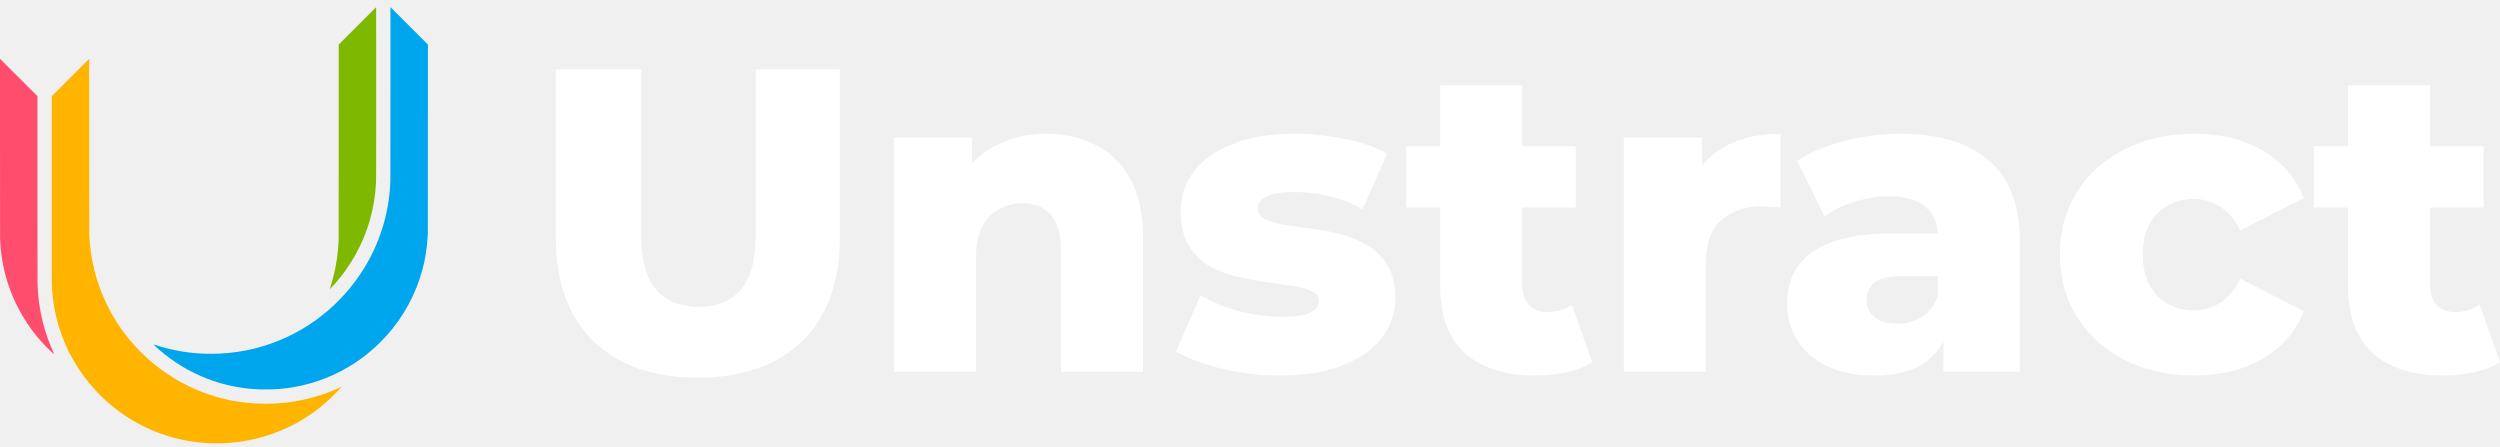
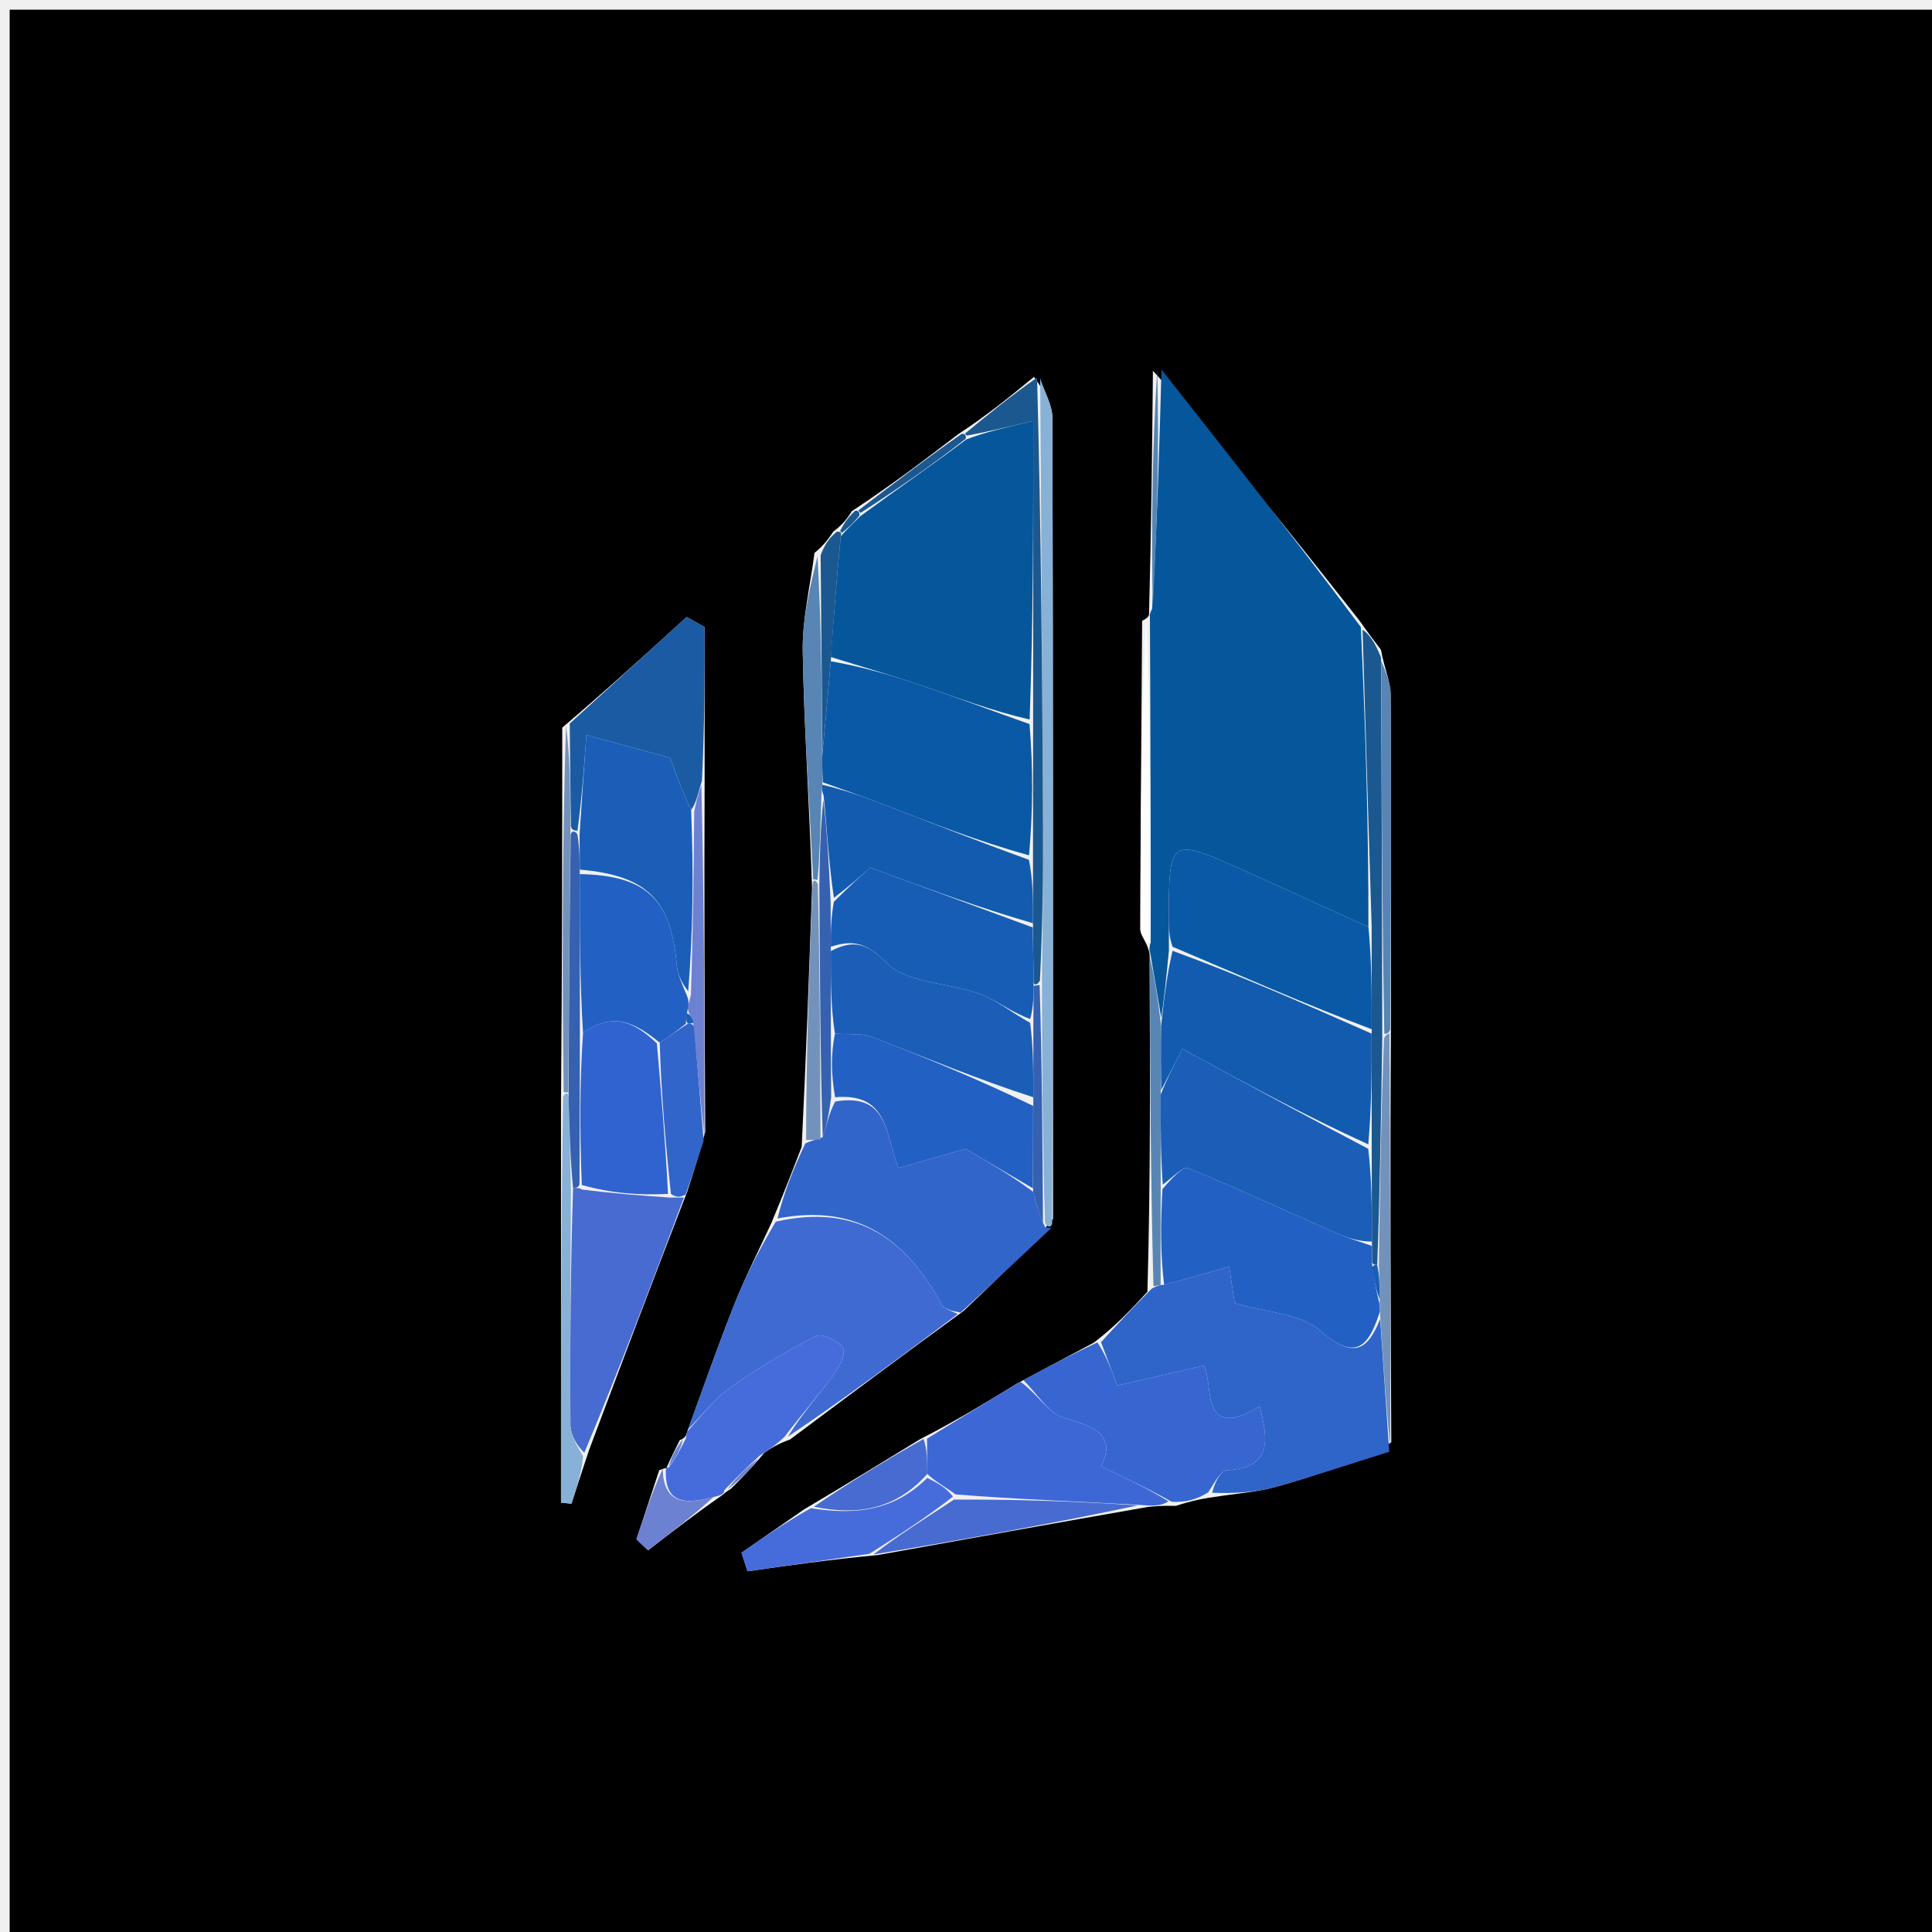
- <svg xmlns="http://www.w3.org/2000/svg" width="784" height="140" viewBox="0 0 784 140" fill="none">
-   <path d="M218.843 118.44C204.851 118.44 193.929 114.604 186.075 106.931C178.222 99.258 174.295 88.381 174.295 74.299V21.762H201.105V73.486C201.105 81.61 202.685 87.433 205.844 90.953C209.094 94.474 213.517 96.234 219.114 96.234C224.711 96.234 229.089 94.474 232.248 90.953C235.408 87.433 236.987 81.61 236.987 73.486V21.762H263.391V74.299C263.391 88.381 259.464 99.258 251.611 106.931C243.758 114.604 232.835 118.44 218.843 118.44Z" fill="white" />
-   <path d="M328.133 41.937C333.82 41.937 338.965 43.11 343.569 45.457C348.173 47.714 351.783 51.235 354.401 56.019C357.109 60.803 358.463 66.987 358.463 74.569V116.545H332.736V78.767C332.736 73.531 331.653 69.74 329.487 67.393C327.411 64.956 324.477 63.737 320.685 63.737C317.977 63.737 315.495 64.369 313.238 65.633C310.981 66.806 309.221 68.657 307.957 71.184C306.694 73.712 306.062 77.007 306.062 81.069V116.545H280.335V43.155H304.843V64.008L300.104 57.914C302.902 52.589 306.739 48.617 311.613 45.999C316.488 43.291 321.994 41.937 328.133 41.937Z" fill="white" />
-   <path d="M401.29 117.763C395.062 117.763 388.969 117.041 383.011 115.597C377.143 114.153 372.404 112.347 368.793 110.181L376.511 92.578C379.942 94.654 383.959 96.324 388.562 97.588C393.166 98.762 397.68 99.348 402.103 99.348C406.436 99.348 409.415 98.897 411.039 97.994C412.755 97.092 413.612 95.873 413.612 94.338C413.612 92.894 412.8 91.856 411.175 91.224C409.64 90.502 407.564 89.96 404.946 89.599C402.419 89.238 399.62 88.832 396.551 88.381C393.482 87.929 390.368 87.343 387.208 86.62C384.139 85.808 381.296 84.634 378.678 83.1C376.15 81.475 374.119 79.308 372.585 76.6C371.05 73.892 370.283 70.462 370.283 66.31C370.283 61.616 371.637 57.463 374.345 53.852C377.143 50.151 381.205 47.263 386.531 45.187C391.857 43.02 398.357 41.937 406.03 41.937C411.175 41.937 416.365 42.478 421.601 43.562C426.927 44.555 431.395 46.089 435.006 48.165L427.288 65.633C423.677 63.556 420.066 62.157 416.456 61.435C412.845 60.623 409.415 60.216 406.165 60.216C401.832 60.216 398.763 60.713 396.957 61.706C395.242 62.699 394.385 63.917 394.385 65.362C394.385 66.806 395.152 67.934 396.687 68.747C398.221 69.469 400.252 70.056 402.78 70.507C405.398 70.868 408.241 71.275 411.31 71.726C414.379 72.087 417.449 72.674 420.518 73.486C423.677 74.299 426.521 75.517 429.048 77.142C431.666 78.677 433.742 80.798 435.277 83.506C436.812 86.124 437.579 89.509 437.579 93.661C437.579 98.175 436.18 102.237 433.381 105.848C430.673 109.459 426.611 112.347 421.195 114.514C415.869 116.68 409.234 117.763 401.29 117.763Z" fill="white" />
-   <path d="M481.433 117.763C472.045 117.763 464.733 115.462 459.497 110.858C454.262 106.164 451.644 99.123 451.644 89.735V26.771H477.371V89.464C477.371 92.082 478.093 94.158 479.537 95.692C480.982 97.137 482.832 97.859 485.089 97.859C488.158 97.859 490.776 97.092 492.942 95.557L499.306 113.566C497.14 115.01 494.477 116.048 491.318 116.68C488.158 117.402 484.863 117.763 481.433 117.763ZM440.947 65.091V45.864H494.161V65.091H440.947Z" fill="white" />
-   <path d="M509.227 116.545V43.155H533.735V64.549L530.079 58.456C532.246 52.95 535.766 48.842 540.641 46.134C545.515 43.336 551.428 41.937 558.379 41.937V65.091C557.205 64.91 556.167 64.82 555.265 64.82C554.452 64.73 553.549 64.685 552.556 64.685C547.321 64.685 543.078 66.129 539.828 69.018C536.579 71.816 534.954 76.42 534.954 82.829V116.545H509.227Z" fill="white" />
-   <path d="M609.451 116.545V102.869L607.691 99.484V74.299C607.691 70.236 606.427 67.122 603.899 64.956C601.462 62.699 597.535 61.571 592.119 61.571C588.598 61.571 585.033 62.157 581.422 63.331C577.811 64.414 574.742 65.948 572.214 67.934L563.549 50.467C567.701 47.759 572.666 45.683 578.443 44.239C584.311 42.704 590.133 41.937 595.91 41.937C607.826 41.937 617.033 44.69 623.533 50.197C630.123 55.613 633.417 64.143 633.417 75.788V116.545H609.451ZM587.786 117.763C581.918 117.763 576.954 116.77 572.891 114.785C568.829 112.799 565.715 110.09 563.549 106.66C561.472 103.23 560.434 99.394 560.434 95.151C560.434 90.637 561.563 86.756 563.819 83.506C566.166 80.166 569.732 77.638 574.516 75.923C579.301 74.118 585.484 73.215 593.067 73.215H610.399V86.62H596.587C592.435 86.62 589.501 87.297 587.786 88.651C586.161 90.005 585.349 91.811 585.349 94.068C585.349 96.324 586.206 98.13 587.921 99.484C589.637 100.838 591.984 101.515 594.962 101.515C597.761 101.515 600.288 100.838 602.545 99.484C604.892 98.04 606.607 95.873 607.691 92.984L611.211 102.463C609.857 107.518 607.194 111.354 603.222 113.972C599.341 116.5 594.195 117.763 587.786 117.763Z" fill="white" />
-   <path d="M688.089 117.763C679.965 117.763 672.698 116.139 666.289 112.889C659.97 109.639 655.005 105.171 651.394 99.484C647.784 93.707 645.978 87.117 645.978 79.715C645.978 72.313 647.784 65.768 651.394 60.081C655.005 54.394 659.97 49.971 666.289 46.811C672.698 43.562 679.965 41.937 688.089 41.937C696.394 41.937 703.57 43.697 709.619 47.218C715.667 50.738 719.954 55.703 722.482 62.112L702.577 72.267C700.862 68.837 698.741 66.355 696.213 64.82C693.686 63.195 690.933 62.383 687.954 62.383C684.975 62.383 682.267 63.06 679.829 64.414C677.392 65.768 675.451 67.754 674.007 70.372C672.653 72.899 671.976 76.014 671.976 79.715C671.976 83.506 672.653 86.711 674.007 89.328C675.451 91.946 677.392 93.932 679.829 95.286C682.267 96.64 684.975 97.317 687.954 97.317C690.933 97.317 693.686 96.55 696.213 95.015C698.741 93.391 700.862 90.863 702.577 87.433L722.482 97.588C719.954 103.997 715.667 108.962 709.619 112.483C703.57 116.003 696.394 117.763 688.089 117.763Z" fill="white" />
-   <path d="M766.127 117.763C756.739 117.763 749.427 115.462 744.191 110.858C738.955 106.164 736.338 99.123 736.338 89.735V26.771H762.065V89.464C762.065 92.082 762.787 94.158 764.231 95.692C765.675 97.137 767.526 97.859 769.783 97.859C772.852 97.859 775.47 97.092 777.636 95.557L784 113.566C781.834 115.01 779.171 116.048 776.011 116.68C772.852 117.402 769.557 117.763 766.127 117.763ZM725.641 65.091V45.864H778.855V65.091H725.641Z" fill="white" />
-   <g clip-path="url(#clip0_52_21684)">
-     <path d="M112.098 8.105L106.228 13.97L106.223 44.42C106.22 67.573 106.213 74.963 106.199 75.257C106.138 76.536 106.1 77.144 106.038 77.886C105.679 82.148 104.833 86.323 103.496 90.446C103.444 90.605 103.404 90.735 103.406 90.735C103.425 90.735 104.517 89.558 104.938 89.084C110.06 83.327 113.85 76.468 115.967 69.121C117.097 65.201 117.742 61.24 117.927 57.094C117.975 56.011 117.976 55.008 117.971 28.756L117.967 2.243L112.098 8.105Z" fill="#7FB800" />
-     <path d="M122.444 29.36C122.441 49.951 122.435 56.579 122.42 56.873C122.352 58.276 122.322 58.77 122.251 59.621C121.461 69.028 118.283 78.078 113.01 85.949C110.945 89.031 108.642 91.829 105.99 94.478C103.877 96.591 101.714 98.44 99.295 100.203C99.165 100.298 98.998 100.429 98.923 100.494C98.775 100.623 98.61 100.737 98.486 100.801C98.44 100.824 98.293 100.918 98.161 101.01C95.698 102.719 92.942 104.305 90.149 105.623C83.505 108.757 76.329 110.538 68.94 110.887C67.286 110.965 65.264 110.968 63.627 110.895C59.142 110.693 54.769 109.976 50.45 108.731C49.786 108.54 48.315 108.084 48.099 108.002C48.032 107.977 49.127 108.986 49.857 109.624C54.33 113.531 59.517 116.661 65.017 118.775C69.934 120.665 75.076 121.768 80.331 122.061C81.363 122.118 81.66 122.125 83.319 122.125C84.977 122.125 85.275 122.118 86.307 122.061C95.886 121.526 105.064 118.302 112.884 112.723C115.971 110.519 118.835 107.95 121.359 105.113C126.608 99.219 130.393 92.238 132.447 84.662C133.386 81.194 133.954 77.588 134.132 73.946C134.142 73.76 134.158 73.428 134.167 73.212C134.181 72.915 134.188 65.462 134.191 43.393L134.196 13.97L128.322 8.102L122.449 2.235L122.444 29.36Z" fill="#00A6ED" />
-     <path d="M0.005 46.552C0.008 67.515 0.014 74.762 0.028 75.051C0.084 76.233 0.12 76.825 0.182 77.559C0.813 85.033 3.126 92.322 6.934 98.838C7.915 100.517 9.004 102.157 10.156 103.693C11.14 105.004 12.182 106.266 13.247 107.436C14.368 108.665 15.842 110.129 16.945 111.107L17.059 111.206L17.013 111.107C16.988 111.052 16.906 110.87 16.83 110.706C15.424 107.648 14.273 104.387 13.447 101.12C12.427 97.085 11.877 93.067 11.763 88.8C11.753 88.443 11.747 77.447 11.747 59.203V30.174L5.873 24.306L0 18.439L0.005 46.552Z" fill="#FF4D6D" />
-     <path d="M22.091 24.31L16.221 30.174V58.997C16.221 77.237 16.227 88.07 16.237 88.5C16.259 89.509 16.297 90.316 16.363 91.224C16.925 98.882 19.186 106.288 22.993 112.94C24.931 116.328 27.247 119.489 29.895 122.361C30.825 123.367 31.921 124.462 32.926 125.386C41.095 132.899 51.425 137.58 62.386 138.739C65.674 139.085 69.136 139.123 72.434 138.848C80.143 138.207 87.66 135.816 94.358 131.874C98.737 129.298 102.708 126.097 106.165 122.361C106.538 121.957 107.131 121.292 107.124 121.284C107.121 121.281 107.014 121.328 106.887 121.39C106.032 121.798 104.824 122.32 103.761 122.742C96.302 125.7 88.388 126.972 80.173 126.531C77.509 126.387 74.824 126.044 72.195 125.512C66.148 124.287 60.342 122.041 55.011 118.866C48.782 115.156 43.285 110.203 38.94 104.388C38.752 104.135 38.535 103.842 38.456 103.734C38.379 103.627 38.276 103.494 38.227 103.439C38.102 103.303 38.026 103.197 37.922 103.016C37.871 102.93 37.755 102.749 37.661 102.613C36.725 101.259 35.74 99.674 34.906 98.173C31.11 91.358 28.82 83.874 28.167 76.141C28.095 75.295 28.058 74.685 27.997 73.377C27.982 73.071 27.976 66.445 27.97 45.71L27.96 18.447L22.091 24.31Z" fill="#FFB400" />
-   </g>
-   <defs>
-     <clipPath id="clip0_52_21684">
-       <rect width="134.196" height="139.032" fill="white" />
-     </clipPath>
-   </defs>
+ <svg xmlns="http://www.w3.org/2000/svg" version="1.1" id="Layer_1" x="0px" y="0px" width="100%" viewBox="0 0 200 200" enable-background="new 0 0 200 200" xml:space="preserve">
+   <path fill="#000000" opacity="1" stroke="none" d=" M130,201   C86.667,201 43.833,201 1,201   C1,134.333 1,67.667 1,1   C67.667,1 134.333,1 201,1   C201,67.667 201,134.333 201,201   C177.5,201 154,201 130,201  M88.194,52.907   C87.762,53.572 87.331,54.238 86.259,55.034   C85.825,55.69 85.391,56.345 84.315,57.243   C83.882,60.643 83.041,64.05 83.098,67.442   C83.229,75.306 83.794,83.162 84.061,91.949   C83.758,100.636 83.454,109.322 82.989,118.729   C82.056,121.147 81.124,123.565 79.836,126.64   C78.559,129.419 77.162,132.15 76.034,134.988   C74.324,139.286 72.801,143.658 71.065,148.421   C71.065,148.421 71.015,148.862 70.376,149.078   C69.89,150.043 69.404,151.008 68.988,151.978   C68.988,151.978 68.941,151.927 68.247,152.193   C67.459,154.577 66.672,156.961 65.884,159.345   C66.285,159.725 66.686,160.106 67.088,160.486   C69.472,158.648 71.857,156.81 74.608,154.892   C74.845,154.752 74.967,154.545 75.661,154.119   C76.718,153.066 77.775,152.012 79.111,150.401   C79.767,149.95 80.424,149.499 81.793,149.012   C87.575,144.686 93.357,140.36 99.735,135.721   C102.767,132.857 105.798,129.993 109.012,126.179   C109.008,98.535 109.022,70.891 108.943,43.247   C108.939,41.884 108.119,40.524 107.036,39.014   C104.655,40.971 102.274,42.928 99.193,44.948   C95.747,47.578 92.301,50.208 88.194,52.907  M143.989,106.068   C143.994,94.679 144.032,83.29 143.958,71.901   C143.95,70.575 143.319,69.253 142.956,67.267   C142.319,66.428 141.682,65.589 140.693,64.194   C133.874,55.548 127.056,46.903 119.351,38.379   C119.265,46.685 119.179,54.991 118.947,63.573   C118.947,63.573 119.04,63.872 118.234,64.267   C118.158,74.904 118.063,85.541 118.05,96.178   C118.049,96.839 118.695,97.501 118.911,98.396   C118.911,98.396 119.063,98.616 119.006,99.638   C119.057,110.822 119.108,122.007 118.78,133.718   C117.178,135.459 115.577,137.2 113.233,138.99   C110.797,140.282 108.361,141.574 105.316,143.203   C102.199,145.111 99.083,147.019 95.243,148.99   C91.453,151.309 87.663,153.628 83.249,156.244   C81.086,157.741 78.922,159.239 76.759,160.737   C76.968,161.378 77.178,162.019 77.388,162.66   C81.59,162.057 85.793,161.454 90.859,160.98   C99.937,159.345 109.016,157.709 118.824,155.999   C119.552,155.926 120.28,155.853 121.71,155.887   C122.817,155.543 123.925,155.2 125.857,154.945   C127.932,154.615 130.058,154.471 132.07,153.916   C136.018,152.827 139.903,151.51 144.025,149.309   C143.962,135.203 143.898,121.097 143.989,106.068  M73.006,117.154   C72.947,105.126 72.888,93.097 72.944,80.133   C72.944,75.06 72.944,69.987 72.944,64.914   C72.324,64.566 71.704,64.218 71.084,63.87   C67.049,67.547 63.014,71.224 58.203,75.326   C58.199,87.898 58.194,100.469 58.075,113.967   C58.075,127.829 58.075,141.69 58.075,155.552   C58.436,155.588 58.796,155.625 59.157,155.661   C59.678,154.054 60.2,152.447 60.969,150.139   C64.247,141.415 67.524,132.69 71.148,123.34   C71.713,121.594 72.278,119.848 73.006,117.154  z" />
+   <path fill="#06569B" opacity="1" stroke="none" d=" M120.237,38.258   C127.056,46.903 133.874,55.548 140.874,64.912   C141.369,75.758 141.682,85.886 141.656,95.939   C137.079,93.917 132.857,91.932 128.598,90.03   C121.092,86.679 121.008,86.748 120.999,94.992   C120.998,95.988 121.007,96.984 121.005,98.4   C120.75,101.143 120.5,103.465 120.213,105.381   C119.805,102.855 119.434,100.735 119.063,98.616   C119.063,98.616 118.911,98.396 119.052,97.805   C119.142,86.1 119.091,74.986 119.04,63.872   C119.04,63.872 118.947,63.573 119.258,63.058   C119.792,54.448 120.015,46.353 120.237,38.258  z" />
+   <path fill="#2F64C8" opacity="1" stroke="none" d=" M143.814,150.287   C139.903,151.51 136.018,152.827 132.07,153.916   C130.058,154.471 127.932,154.615 125.485,154.532   C125.749,153.454 126.348,152.254 127.025,152.209   C131.6,151.903 131.355,149.225 130.4,145.588   C124.158,149.353 125.658,143.244 124.638,141.36   C121.346,142.118 118.523,142.768 115.671,143.425   C115.019,141.699 114.497,140.32 113.976,138.941   C115.577,137.2 117.178,135.459 119.216,133.411   C119.818,133.077 119.983,133.05 120.51,132.993   C122.883,132.38 124.893,131.797 127.244,131.115   C127.509,132.877 127.714,134.241 127.812,134.893   C131.172,135.886 134.617,135.964 136.617,137.703   C140.134,140.762 141.569,139.783 142.874,136.552   C143.216,141.433 143.515,145.86 143.814,150.287  z" />
+   <path fill="#3E6AD2" opacity="1" stroke="none" d=" M71.199,147.998   C72.801,143.658 74.324,139.286 76.034,134.988   C77.162,132.15 78.559,129.419 80.308,126.466   C88.811,124.536 93.876,128.382 97.501,135.063   C97.761,135.542 98.58,135.717 99.138,136.034   C93.357,140.36 87.575,144.686 81.565,148.72   C82.988,146.418 84.711,144.463 86.255,142.375   C86.849,141.571 87.594,140.157 87.272,139.577   C86.853,138.823 85.111,137.985 84.505,138.293   C81.416,139.866 78.41,141.656 75.578,143.657   C73.922,144.826 72.646,146.533 71.199,147.998  z" />
+   <path fill="#3265C9" opacity="1" stroke="none" d=" M99.437,135.878   C98.58,135.717 97.761,135.542 97.501,135.063   C93.876,128.382 88.811,124.536 80.486,126.138   C81.124,123.565 82.056,121.147 83.367,118.371   C84.143,118 84.54,117.988 85.168,117.712   C85.619,116.31 85.839,115.17 86.466,114.028   C92.094,113.077 91.661,117.643 93.007,120.907   C95.665,120.151 98.117,119.453 99.97,118.926   C102.54,120.436 104.736,121.727 106.948,123.374   C107.303,124.823 107.642,125.916 108.192,127.041   C108.404,127.073 108.829,127.128 108.829,127.128   C105.798,129.993 102.767,132.857 99.437,135.878  z" />
+   <path fill="#3766D1" opacity="1" stroke="none" d=" M113.604,138.965   C114.497,140.32 115.019,141.699 115.671,143.425   C118.523,142.768 121.346,142.118 124.638,141.36   C125.658,143.244 124.158,149.353 130.4,145.588   C131.355,149.225 131.6,151.903 127.025,152.209   C126.348,152.254 125.749,153.454 125.073,154.488   C123.925,155.2 122.817,155.543 121.302,155.468   C118.719,154.029 116.542,153.01 113.967,151.804   C115.563,148.674 113.456,147.703 110.226,146.8   C108.556,146.334 107.344,144.23 105.925,142.866   C108.361,141.574 110.797,140.282 113.604,138.965  z" />
+   <path fill="#476BD0" opacity="1" stroke="none" d=" M70.802,123.966   C67.524,132.69 64.247,141.415 60.485,150.392   C59.669,149.585 59.059,148.526 59.052,147.463   C59.002,139.31 59.068,131.155 59.323,122.989   C59.548,122.977 59.997,122.947 60.235,123.133   C63.312,123.534 66.151,123.748 69.292,123.967   C69.996,123.969 70.399,123.968 70.802,123.966  z" />
+   <path fill="#3E67D6" opacity="1" stroke="none" d=" M105.621,143.034   C107.344,144.23 108.556,146.334 110.226,146.8   C113.456,147.703 115.563,148.674 113.967,151.804   C116.542,153.01 118.719,154.029 120.952,155.414   C120.28,155.853 119.552,155.926 118.147,155.8   C111.321,155.406 105.171,155.21 98.914,154.699   C97.867,153.92 96.928,153.456 95.992,152.586   C95.986,151.095 95.976,150.011 95.966,148.927   C99.083,147.019 102.199,145.111 105.621,143.034  z" />
+   <path fill="#1B5BA3" opacity="1" stroke="none" d=" M58.979,74.902   C63.014,71.224 67.049,67.547 71.084,63.87   C71.704,64.218 72.324,64.566 72.944,64.914   C72.944,69.987 72.944,75.06 72.665,80.829   C72.213,82.352 72.039,83.179 71.543,83.849   C70.5,81.63 69.778,79.566 69.388,78.449   C66.228,77.593 63.76,76.924 60.7,76.094   C60.49,79.063 60.244,82.533 59.781,85.994   C59.564,85.986 59.131,85.962 59.102,85.506   C59.041,81.666 59.01,78.284 58.979,74.902  z" />
+   <path fill="#466CDB" opacity="1" stroke="none" d=" M71.132,148.21   C72.646,146.533 73.922,144.826 75.578,143.657   C78.41,141.656 81.416,139.866 84.505,138.293   C85.111,137.985 86.853,138.823 87.272,139.577   C87.594,140.157 86.849,141.571 86.255,142.375   C84.711,144.463 82.988,146.418 81.208,148.738   C80.424,149.499 79.767,149.95 78.617,150.711   C77.074,152.104 76.025,153.187 74.976,154.27   C74.967,154.545 74.845,154.752 74.044,154.925   C70.693,155.857 68.714,155.543 68.941,151.927   C68.941,151.927 68.988,151.978 69.28,151.871   C70.054,150.797 70.535,149.829 71.015,148.862   C71.015,148.862 71.065,148.421 71.132,148.21  z" />
+   <path fill="#466CDB" opacity="1" stroke="none" d=" M95.989,152.992   C96.928,153.456 97.867,153.92 98.654,154.922   C95.666,157.257 92.831,159.054 89.995,160.851   C85.793,161.454 81.59,162.057 77.388,162.66   C77.178,162.019 76.968,161.378 76.759,160.737   C78.922,159.239 81.086,157.741 83.94,156.125   C88.93,156.937 92.782,156.181 95.989,152.992  z" />
+   <path fill="#87B1D6" opacity="1" stroke="none" d=" M108.921,126.654   C108.829,127.128 108.404,127.073 108.18,126.572   C107.913,118.024 107.871,109.978 107.862,101.469   C107.923,95.849 107.998,90.693 107.972,85.537   C107.895,70.079 107.779,54.621 107.679,39.162   C108.119,40.524 108.939,41.884 108.943,43.247   C109.022,70.891 109.008,98.535 108.921,126.654  z" />
+   <path fill="#1C5890" opacity="1" stroke="none" d=" M107.357,39.088   C107.779,54.621 107.895,70.079 107.972,85.537   C107.998,90.693 107.923,95.849 107.656,101.502   C107.418,101.999 107.004,102.048 107.004,101.614   C106.972,99.458 106.941,97.734 106.932,95.573   C106.943,93.093 106.932,91.051 106.935,88.545   C106.944,83.732 106.94,79.384 106.95,74.566   C106.964,63.974 106.964,53.853 106.964,43.578   C103.964,44.278 102.059,44.723 100.089,45.097   C100.024,45.026 99.894,44.885 99.894,44.885   C102.274,42.928 104.655,40.971 107.357,39.088  z" />
+   <path fill="#476BD0" opacity="1" stroke="none" d=" M90.427,160.915   C92.831,159.054 95.666,157.257 98.762,155.238   C105.171,155.21 111.321,155.406 117.782,155.838   C109.016,157.709 99.937,159.345 90.427,160.915  z" />
+   <path fill="#1C5890" opacity="1" stroke="none" d=" M141.995,96.014   C141.682,85.886 141.369,75.758 141.05,65.19   C141.682,65.589 142.319,66.428 142.968,68.072   C143.028,81.599 143.075,94.321 143.094,107.509   C142.958,115.631 142.849,123.288 142.571,130.945   C142.401,130.945 142.061,130.939 142.062,130.612   C142.048,129.85 142.032,129.414 142.023,128.527   C142.017,125.046 142.003,122.016 141.998,118.528   C141.999,114.379 141.994,110.69 141.994,106.543   C141.999,102.728 141.997,99.371 141.995,96.014  z" />
+   <path fill="#87B1D6" opacity="1" stroke="none" d=" M59.098,123.001   C59.068,131.155 59.002,139.31 59.052,147.463   C59.059,148.526 59.669,149.585 60.361,150.743   C60.2,152.447 59.678,154.054 59.157,155.661   C58.796,155.625 58.436,155.588 58.075,155.552   C58.075,141.69 58.075,127.829 58.291,113.522   C58.507,113.076 58.827,113.089 58.858,113.535   C58.958,116.987 59.028,119.994 59.098,123.001  z" />
+   <path fill="#5885B3" opacity="1" stroke="none" d=" M84.183,91.022   C83.794,83.162 83.229,75.306 83.098,67.442   C83.041,64.05 83.882,60.643 84.631,57.589   C85.011,64.609 85.074,71.282 85.109,78.335   C85.112,79.471 85.144,80.228 85.131,81.238   C85.076,81.662 85.066,81.833 85.03,82.456   C84.933,85.64 84.861,88.372 84.637,91.086   C84.486,91.068 84.183,91.022 84.183,91.022  z" />
+   <path fill="#3265C9" opacity="1" stroke="none" d=" M70.975,123.653   C70.399,123.968 69.996,123.969 69.455,123.596   C68.877,118.153 68.438,113.083 68.296,107.934   C69.394,107.23 70.195,106.605 71.204,105.978   C71.413,105.977 71.83,105.963 71.876,106.419   C72.229,110.617 72.536,114.36 72.843,118.102   C72.278,119.848 71.713,121.594 70.975,123.653  z" />
+   <path fill="#476BD0" opacity="1" stroke="none" d=" M95.992,152.586   C92.782,156.181 88.93,156.937 84.252,155.977   C87.663,153.628 91.453,151.309 95.604,148.959   C95.976,150.011 95.986,151.095 95.992,152.586  z" />
+   <path fill="#7392BB" opacity="1" stroke="none" d=" M142.74,130.945   C142.849,123.288 142.958,115.631 143.272,107.495   C143.478,107.015 143.835,106.991 143.835,106.991   C143.898,121.097 143.962,135.203 143.92,149.798   C143.515,145.86 143.216,141.433 142.879,136.246   C142.821,135.284 142.801,135.082 142.831,134.49   C142.834,133.049 142.787,131.997 142.74,130.945  z" />
+   <path fill="#6D81D3" opacity="1" stroke="none" d=" M72.924,117.628   C72.536,114.36 72.229,110.617 71.808,106.164   C71.494,105.162 71.293,104.871 71.168,104.383   C71.303,103.914 71.344,103.64 71.523,102.96   C71.742,96.373 71.804,90.19 71.865,84.006   C72.039,83.179 72.213,82.352 72.608,81.297   C72.888,93.097 72.947,105.126 72.924,117.628  z" />
+   <path fill="#5885B3" opacity="1" stroke="none" d=" M143.912,106.529   C143.835,106.991 143.478,107.015 143.3,107.03   C143.075,94.321 143.028,81.599 142.978,68.403   C143.319,69.253 143.95,70.575 143.958,71.901   C144.032,83.29 143.994,94.679 143.912,106.529  z" />
+   <path fill="#7392BB" opacity="1" stroke="none" d=" M58.827,113.089   C58.827,113.089 58.507,113.076 58.348,113.059   C58.194,100.469 58.199,87.898 58.591,75.114   C59.01,78.284 59.041,81.666 59.048,85.975   C58.958,95.631 58.893,104.36 58.827,113.089  z" />
+   <path fill="#5885B3" opacity="1" stroke="none" d=" M120.148,133.023   C119.983,133.05 119.818,133.077 119.406,133.148   C119.108,122.007 119.057,110.822 119.035,99.127   C119.434,100.735 119.805,102.855 120.157,105.83   C120.159,108.741 120.182,110.795 120.158,113.317   C120.138,116.809 120.163,119.833 120.155,123.319   C120.13,126.862 120.139,129.942 120.148,133.023  z" />
+   <path fill="#FFFFFF" opacity="1" stroke="none" d=" M118.637,64.069   C119.091,74.986 119.142,86.1 119.117,97.688   C118.695,97.501 118.049,96.839 118.05,96.178   C118.063,85.541 118.158,74.904 118.637,64.069  z" />
+   <path fill="#7392BB" opacity="1" stroke="none" d=" M84.122,91.485   C84.183,91.022 84.486,91.068 84.666,91.545   C84.876,100.673 84.907,109.324 84.937,117.976   C84.54,117.988 84.143,118 83.448,118.011   C83.454,109.322 83.758,100.636 84.122,91.485  z" />
+   <path fill="#6D81D3" opacity="1" stroke="none" d=" M68.594,152.06   C68.714,155.543 70.693,155.857 73.861,154.965   C71.857,156.81 69.472,158.648 67.088,160.486   C66.686,160.106 66.285,159.725 65.884,159.345   C66.672,156.961 67.459,154.577 68.594,152.06  z" />
+   <path fill="#1C5890" opacity="1" stroke="none" d=" M85.137,77.955   C85.074,71.282 85.011,64.609 84.952,57.468   C85.391,56.345 85.825,55.69 86.644,55.032   C87.029,55.029 87.158,55.156 87.03,55.54   C86.601,59.953 86.301,63.983 85.999,68.455   C85.71,71.916 85.424,74.936 85.137,77.955  z" />
+   <path fill="#1C5890" opacity="1" stroke="none" d=" M88.855,52.839   C92.301,50.208 95.747,47.578 99.543,44.916   C99.894,44.885 100.024,45.026 99.978,45.413   C96.343,48.26 92.753,50.719 89.086,53.094   C89.009,53.009 88.855,52.839 88.855,52.839  z" />
+   <path fill="#5885B3" opacity="1" stroke="none" d=" M119.794,38.319   C120.015,46.353 119.792,54.448 119.331,62.92   C119.179,54.991 119.265,46.685 119.794,38.319  z" />
+   <path fill="#6D81D3" opacity="1" stroke="none" d=" M75.318,154.194   C76.025,153.187 77.074,152.104 78.477,150.99   C77.775,152.012 76.718,153.066 75.318,154.194  z" />
+   <path fill="#6D81D3" opacity="1" stroke="none" d=" M70.696,148.97   C70.535,149.829 70.054,150.797 69.245,151.869   C69.404,151.008 69.89,150.043 70.696,148.97  z" />
+   <path fill="#1C5890" opacity="1" stroke="none" d=" M86.964,54.966   C87.331,54.238 87.762,53.572 88.525,52.873   C88.855,52.839 89.009,53.009 88.969,53.361   C88.338,54.194 87.748,54.675 87.158,55.156   C87.158,55.156 87.029,55.029 86.964,54.966  z" />
+   <path fill="#135BAF" opacity="1" stroke="none" d=" M120.204,112.85   C120.182,110.795 120.159,108.741 120.194,106.237   C120.5,103.465 120.75,101.143 121.379,98.428   C128.501,101.023 135.245,104.012 141.988,107.001   C141.994,110.69 141.999,114.379 141.648,118.466   C135.084,115.483 128.878,112.103 122.392,108.57   C121.344,110.621 120.774,111.735 120.204,112.85  z" />
+   <path fill="#0A59A6" opacity="1" stroke="none" d=" M141.994,106.543   C135.245,104.012 128.501,101.023 121.384,98.007   C121.007,96.984 120.998,95.988 120.999,94.992   C121.008,86.748 121.092,86.679 128.598,90.03   C132.857,91.932 137.079,93.917 141.656,95.939   C141.997,99.371 141.999,102.728 141.994,106.543  z" />
+   <path fill="#2360C3" opacity="1" stroke="none" d=" M120.51,132.993   C120.139,129.942 120.13,126.862 120.337,123.094   C121.387,121.881 122.484,120.713 123.015,120.931   C128.17,123.04 133.223,125.398 138.324,127.643   C139.519,128.169 140.784,128.538 142.016,128.979   C142.032,129.414 142.048,129.85 142.045,130.961   C142.278,132.718 142.529,133.799 142.781,134.88   C142.801,135.082 142.821,135.284 142.836,135.791   C141.569,139.783 140.134,140.762 136.617,137.703   C134.617,135.964 131.172,135.886 127.812,134.893   C127.714,134.241 127.509,132.877 127.244,131.115   C124.893,131.797 122.883,132.38 120.51,132.993  z" />
+   <path fill="#2360C3" opacity="1" stroke="none" d=" M106.932,123.018   C104.736,121.727 102.54,120.436 99.97,118.926   C98.117,119.453 95.665,120.151 93.007,120.907   C91.661,117.643 92.094,113.077 86.449,113.588   C86.02,111.102 86.016,109.055 86.434,107.006   C88.003,107.105 89.248,106.951 90.279,107.348   C95.864,109.501 101.396,111.791 106.953,114.481   C106.952,117.626 106.942,120.322 106.932,123.018  z" />
+   <path fill="#3561B0" opacity="1" stroke="none" d=" M86.011,107.008   C86.016,109.055 86.02,111.102 86.041,113.59   C85.839,115.17 85.619,116.31 85.168,117.712   C84.907,109.324 84.876,100.673 84.818,91.563   C84.861,88.372 84.933,85.64 85.233,82.803   C85.639,86.138 85.816,89.579 85.987,93.435   C85.991,95.235 86,96.62 86.003,98.454   C86.002,101.605 86.007,104.306 86.011,107.008  z" />
+   <path fill="#3561B0" opacity="1" stroke="none" d=" M106.948,123.374   C106.942,120.322 106.952,117.626 106.969,114.034   C106.972,110.761 106.968,108.384 106.975,105.61   C106.992,104.158 106.998,103.103 107.004,102.048   C107.004,102.048 107.418,101.999 107.623,101.966   C107.871,109.978 107.913,118.024 107.968,126.54   C107.642,125.916 107.303,124.823 106.948,123.374  z" />
+   <path fill="#3063D0" opacity="1" stroke="none" d=" M68,108.014   C68.438,113.083 68.877,118.153 69.153,123.592   C66.151,123.748 63.312,123.534 60.23,122.672   C60.002,117.014 60.016,112.004 60.355,106.928   C63.532,104.622 65.826,105.937 68,108.014  z" />
+   <path fill="#3561B0" opacity="1" stroke="none" d=" M60.03,106.993   C60.016,112.004 60.002,117.014 59.992,122.486   C59.997,122.947 59.548,122.977 59.323,122.989   C59.028,119.994 58.958,116.987 58.858,113.535   C58.893,104.36 58.958,95.631 59.077,86.432   C59.131,85.962 59.564,85.986 59.78,86.396   C60.005,87.877 60.014,88.949 60.017,90.486   C60.017,96.299 60.024,101.646 60.03,106.993  z" />
+   <path fill="#1B5EB8" opacity="1" stroke="none" d=" M60.023,90.021   C60.014,88.949 60.005,87.877 59.997,86.404   C60.244,82.533 60.49,79.063 60.7,76.094   C63.76,76.924 66.228,77.593 69.388,78.449   C69.778,79.566 70.5,81.63 71.543,83.849   C71.804,90.19 71.742,96.373 71.244,102.611   C70.549,101.737 70.138,100.821 70.055,99.877   C69.462,93.118 66.954,90.624 60.023,90.021  z" />
+   <path fill="#06569B" opacity="1" stroke="none" d=" M87.03,55.54   C87.748,54.675 88.338,54.194 89.046,53.446   C92.753,50.719 96.343,48.26 100.043,45.484   C102.059,44.723 103.964,44.278 106.964,43.578   C106.964,53.853 106.964,63.974 106.59,74.485   C102.647,73.575 99.097,72.216 95.502,70.991   C92.362,69.921 89.17,69 86.001,68.013   C86.301,63.983 86.601,59.953 87.03,55.54  z" />
+   <path fill="#0A59A6" opacity="1" stroke="none" d=" M85.999,68.455   C89.17,69 92.362,69.921 95.502,70.991   C99.097,72.216 102.647,73.575 106.576,74.956   C106.94,79.384 106.944,83.732 106.528,88.541   C101.177,87.071 96.252,85.125 91.312,83.216   C89.282,82.431 87.222,81.726 85.176,80.984   C85.144,80.228 85.112,79.471 85.109,78.335   C85.424,74.936 85.71,71.916 85.999,68.455  z" />
+   <path fill="#175DB5" opacity="1" stroke="none" d=" M107.004,101.614   C106.998,103.103 106.992,104.158 106.65,105.488   C104.673,104.779 103.135,103.515 101.371,102.872   C98.169,101.706 93.929,101.816 91.808,99.702   C89.711,97.612 88.354,97.243 86.008,98.005   C86,96.62 85.991,95.235 86.321,93.355   C87.937,91.725 89.216,90.59 90.096,89.808   C95.944,91.966 101.427,93.988 106.91,96.01   C106.941,97.734 106.972,99.458 107.004,101.614  z" />
+   <path fill="#135BAF" opacity="1" stroke="none" d=" M106.932,95.573   C101.427,93.988 95.944,91.966 90.096,89.808   C89.216,90.59 87.937,91.725 86.326,92.94   C85.816,89.579 85.639,86.138 85.259,82.351   C85.066,81.833 85.076,81.662 85.131,81.238   C87.222,81.726 89.282,82.431 91.312,83.216   C96.252,85.125 101.177,87.071 106.514,89.006   C106.932,91.051 106.943,93.093 106.932,95.573  z" />
+   <path fill="#1B5EB8" opacity="1" stroke="none" d=" M142.023,128.527   C140.784,128.538 139.519,128.169 138.324,127.643   C133.223,125.398 128.17,123.04 123.015,120.931   C122.484,120.713 121.387,121.881 120.371,122.632   C120.163,119.833 120.138,116.809 120.158,113.317   C120.774,111.735 121.344,110.621 122.392,108.57   C128.878,112.103 135.084,115.483 141.64,118.925   C142.003,122.016 142.017,125.046 142.023,128.527  z" />
+   <path fill="#1B5EB8" opacity="1" stroke="none" d=" M142.831,134.49   C142.529,133.799 142.278,132.718 142.044,131.288   C142.061,130.939 142.401,130.945 142.571,130.945   C142.787,131.997 142.834,133.049 142.831,134.49  z" />
+   <path fill="#2360C3" opacity="1" stroke="none" d=" M60.017,90.486   C66.954,90.624 69.462,93.118 70.055,99.877   C70.138,100.821 70.549,101.737 71.086,103.014   C71.344,103.64 71.303,103.914 71.145,104.735   C71.03,105.516 71.013,105.748 70.996,105.98   C70.195,106.605 69.394,107.23 68.296,107.934   C65.826,105.937 63.532,104.622 60.355,106.928   C60.024,101.646 60.017,96.299 60.017,90.486  z" />
+   <path fill="#1B5EB8" opacity="1" stroke="none" d=" M71.204,105.978   C71.013,105.748 71.03,105.516 71.07,104.932   C71.293,104.871 71.494,105.162 71.762,105.708   C71.83,105.963 71.413,105.977 71.204,105.978  z" />
+   <path fill="#1B5EB8" opacity="1" stroke="none" d=" M86.003,98.454   C88.354,97.243 89.711,97.612 91.808,99.702   C93.929,101.816 98.169,101.706 101.371,102.872   C103.135,103.515 104.673,104.779 106.639,105.885   C106.968,108.384 106.972,110.761 106.961,113.586   C101.396,111.791 95.864,109.501 90.279,107.348   C89.248,106.951 88.003,107.105 86.434,107.006   C86.007,104.306 86.002,101.605 86.003,98.454  z" />
</svg>
